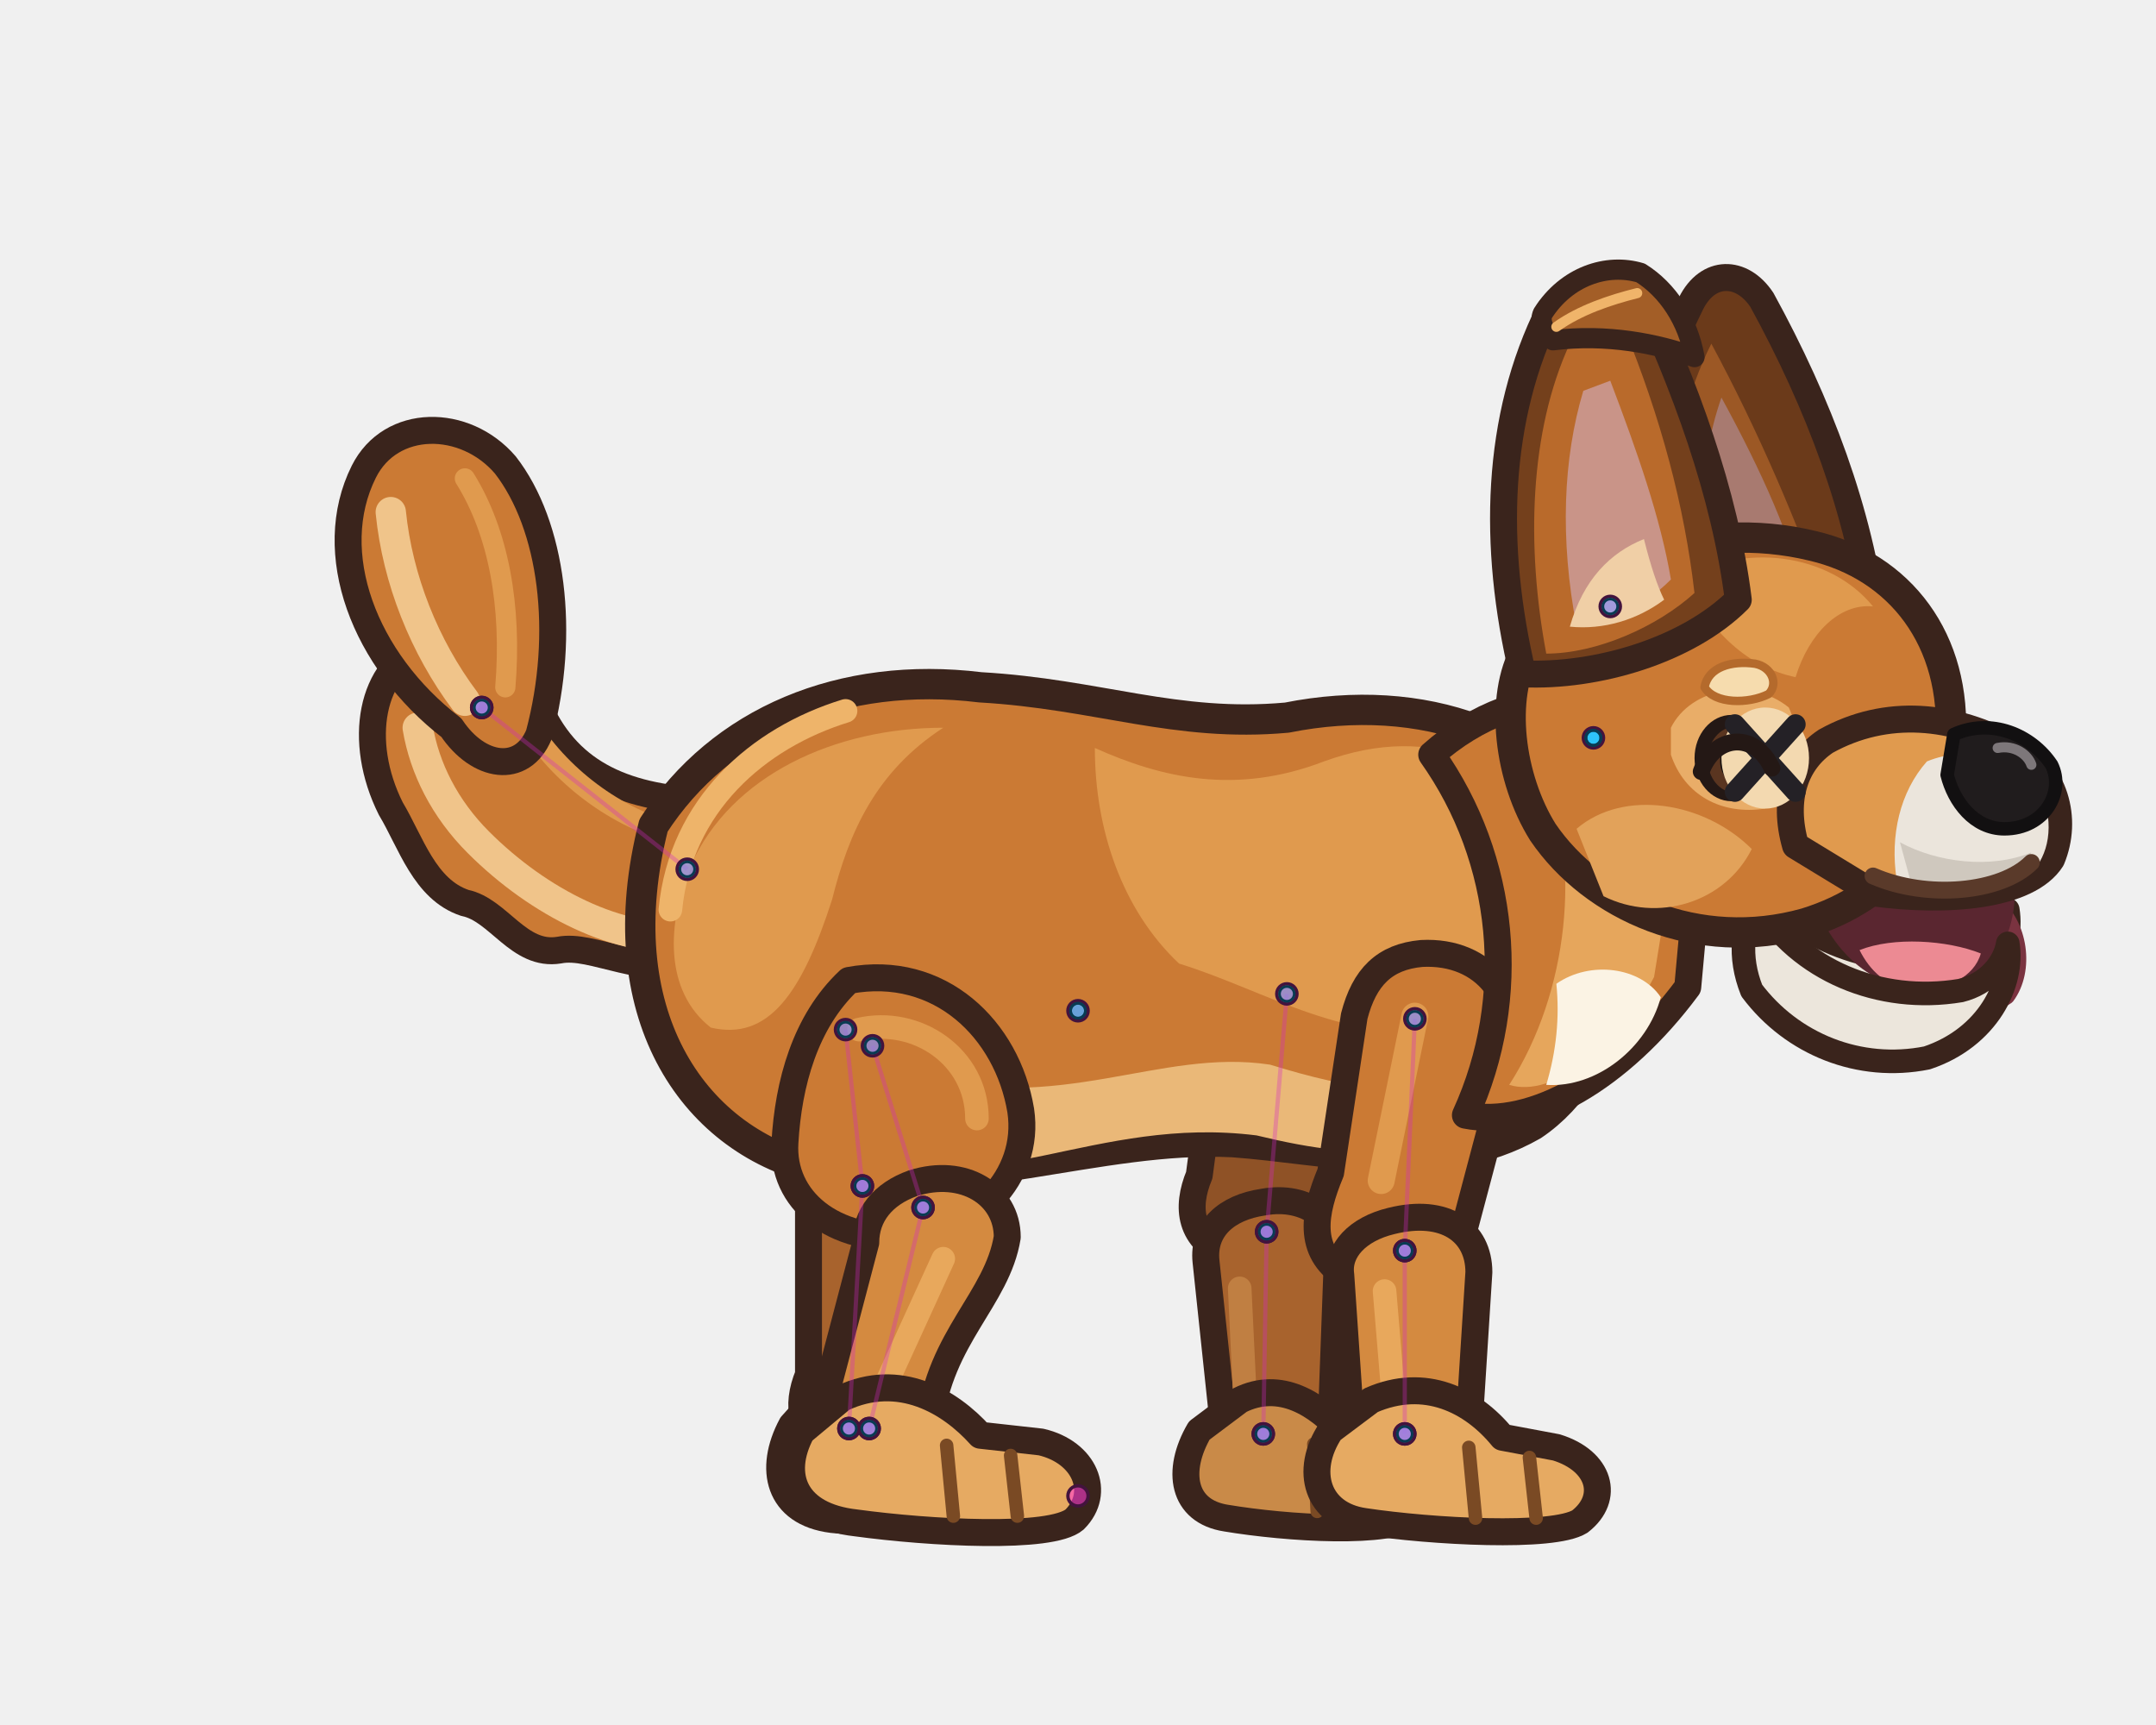
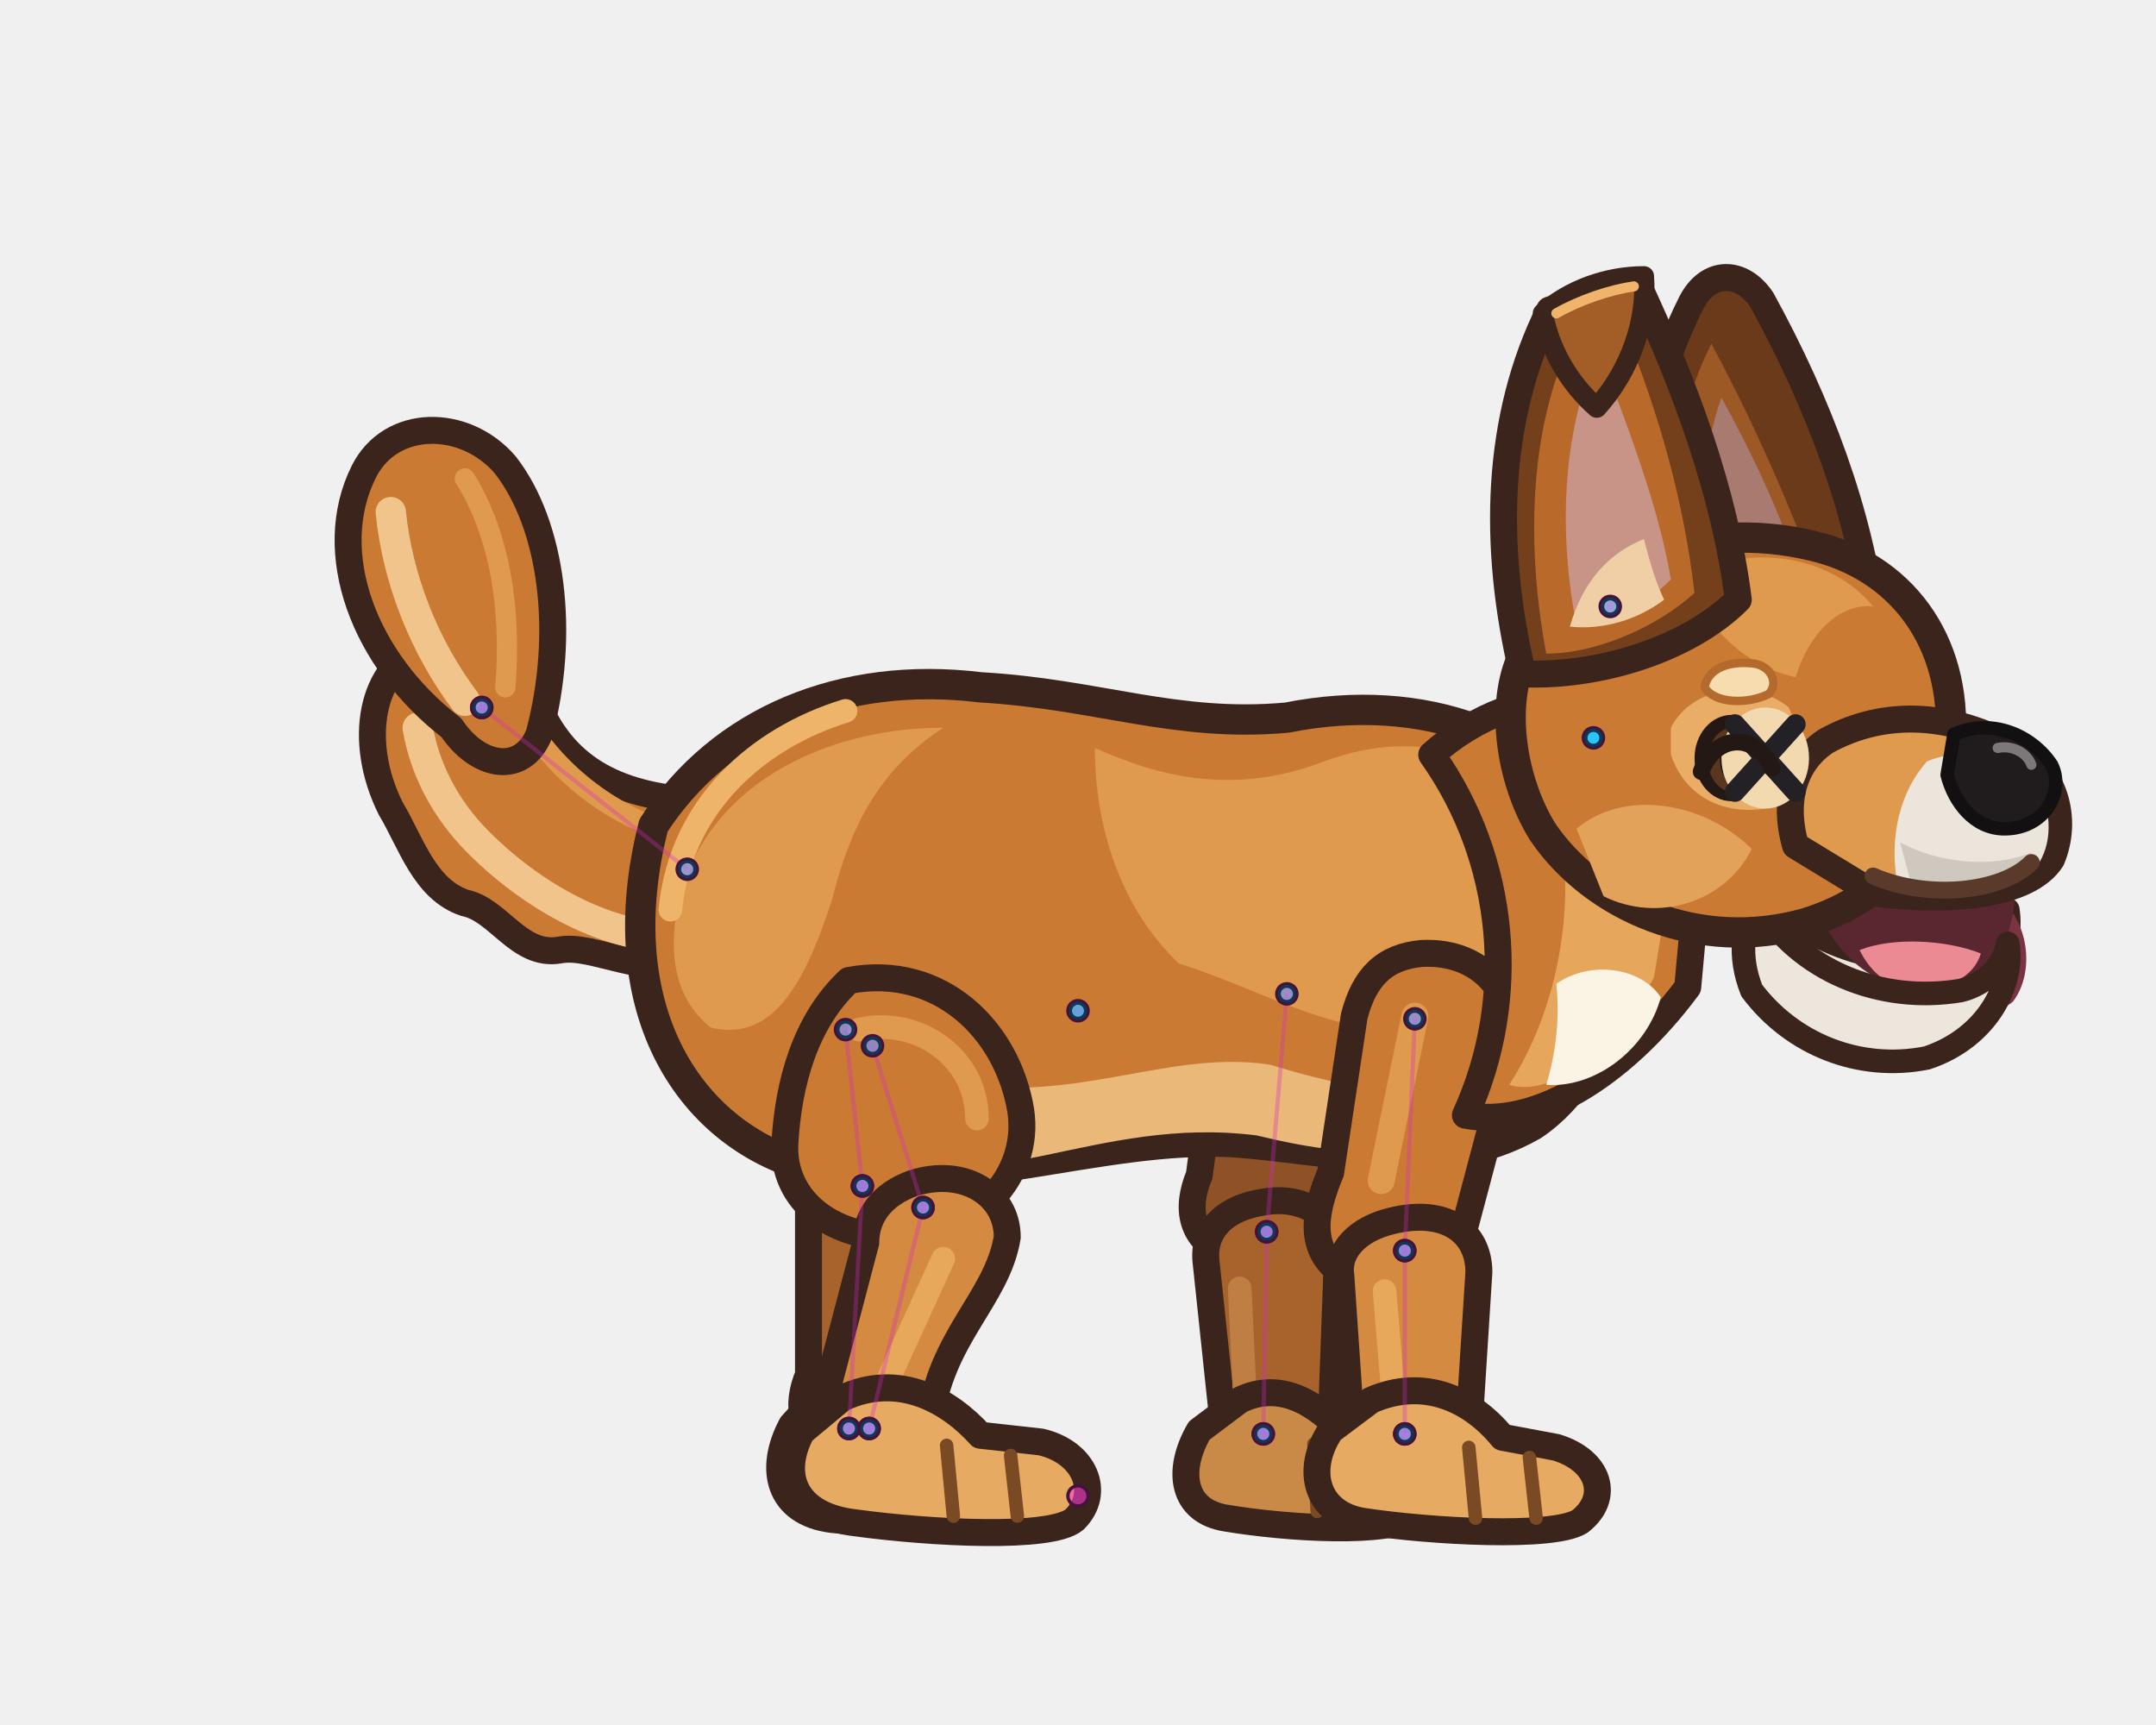
<svg xmlns="http://www.w3.org/2000/svg" width="640mm" height="512mm" viewBox="0 0 640 512" data-character-design="dog-honey-side-v1">
  <g id="dog-honey-side">
    <g id="tail-base" data-rig-part="tail_base" data-rig-bone="tail_base" data-rig-z="1">
      <path d="M212 286 C190 290 176 280 166 282 C154 284 148 270 138 268 C126 264 122 250 116 240 C106 220 110 198 126 192 C144 186 156 200 162 214 C172 232 190 238 216 238 Z" fill="#cb7a34" stroke="#3a241c" stroke-width="8" stroke-linejoin="round" />
      <path d="M204 278 C184 280 160 268 142 250 C132 240 126 228 124 216" fill="none" stroke="#f0c48a" stroke-width="9" stroke-linecap="round" />
      <path d="M196 246 C178 240 162 226 154 210" fill="none" stroke="#e09a4e" stroke-width="6" stroke-linecap="round" />
    </g>
    <g id="tail-tip" data-rig-part="tail_tip" data-rig-bone="tail_tip" data-rig-z="2">
      <path d="M134 216 C108 196 96 164 108 140 C116 124 138 124 150 138 C164 156 168 188 160 218 C155 230 142 228 134 216 Z" fill="#cb7a34" stroke="#3a241c" stroke-width="8" stroke-linejoin="round" />
      <path d="M116 152 C118 172 126 192 138 208" fill="none" stroke="#f0c48a" stroke-width="9" stroke-linecap="round" />
      <path d="M138 142 C148 158 152 180 150 204" fill="none" stroke="#e09a4e" stroke-width="6" stroke-linecap="round" />
    </g>
    <g id="far-hind-upper" data-rig-part="far_hind_upper" data-rig-bone="far_hind_upper" data-rig-z="5">
      <path d="M264 294 C276 304.8 282 321.6 280 338.4 C279 351.2 267 361.6 252 360.8 C238 358.4 232 348 235 336 L237 309.6 Z" fill="#8f5226" stroke="#3a241c" stroke-width="8" stroke-linejoin="round" />
    </g>
    <g id="far-hind-lower" data-rig-part="far_hind_lower" data-rig-bone="far_hind_lower" data-rig-z="6">
      <path d="M257 343.2 C267 340.8 278 347.2 280 356.8 L269 418.4 C267 428 255 433.6 246 428.8 C238 425.6 236 417.6 240 408 L240 356.8 C240 349.6 247 344 257 343.2 Z" fill="#a8632d" stroke="#3a241c" stroke-width="8" stroke-linejoin="round" />
    </g>
    <g id="far-hind-paw" data-rig-part="far_hind_paw" data-rig-bone="far_hind_paw" data-rig-z="7">
      <path d="M244 413 C257 406 268 412 275 422 L291 427 C301 430 305 441 299 449 C291 455 267 453 247 451 C231 449 228 436 235 423 Z" fill="#c98a48" stroke="#3a241c" stroke-width="8" stroke-linejoin="round" />
      <path d="M271 429 L273 448 M286 433 L289 448" fill="none" stroke="#7a4a24" stroke-width="4" stroke-linecap="round" />
    </g>
    <g id="far-fore-upper" data-rig-part="far_fore_upper" data-rig-bone="far_fore_upper" data-rig-z="8">
      <path d="M389 282 C401 284 408 295 407 308.8 L396 359.2 C393 372.8 377 379.2 365 372.8 C353 368 352 358.4 356 348.8 L363 296 Z" fill="#8f5226" stroke="#3a241c" stroke-width="8" stroke-linejoin="round" />
    </g>
    <g id="far-fore-lower" data-rig-part="far_fore_lower" data-rig-bone="far_fore_lower" data-rig-z="9">
      <path d="M375 356.8 C388 354.4 398 362.4 397 372.8 L395 427.2 C394 436.8 385 441.6 374 440 C363 438.4 360 431.2 363 421.6 L358 374.4 C357 364.8 364 358.4 375 356.8 Z" fill="#a8632d" stroke="#3a241c" stroke-width="8" stroke-linejoin="round" />
      <path d="M368 382.4 L370 424" fill="none" stroke="#c07f42" stroke-width="7" stroke-linecap="round" />
    </g>
    <g id="far-fore-paw" data-rig-part="far_fore_paw" data-rig-bone="far_fore_paw" data-rig-z="10">
      <path d="M368 415.6 C380 409.6 391 416.6 399 425.6 L411 427.6 C421 429.6 427 440.6 420 449.6 C413 455.6 382 453.6 364 450.6 C351 448.6 349 436.6 356 424.6 Z" fill="#c98a48" stroke="#3a241c" stroke-width="8" stroke-linejoin="round" />
      <path d="M390 428.6 L391 448.6 M404 431.6 L406 448.6" fill="none" stroke="#7a4a24" stroke-width="4" stroke-linecap="round" />
    </g>
    <g id="body" data-rig-part="body" data-rig-bone="body" data-rig-z="20">
      <path d="M194 245 C214 214 250 199 291 204 C326 206 349 216 382 213 C422 205 460 218 477 250 C490 276 479 318 455 334 C427 350 394 341 366 339 C326 337 285 355 242 347 C205 338 180 300 194 245 Z" fill="#cb7a34" stroke="#3a241c" stroke-width="9" stroke-linejoin="round" />
      <path d="M205 257 C217 230 248 216 280 216 C260 229 252 247 247 267 C238 295 228 309 211 305 C197 294 198 274 205 257 Z" fill="#e09a4e" />
      <path d="M325 222 C345 231 367 236 393 226 C426 214 451 227 464 252 C465 277 452 293 431 305 C401 311 376 294 350 286 C333 270 325 246 325 222 Z" fill="#e09a4e" />
      <path d="M271 319 C315 331 344 311 377 316 C400 323 425 329 451 314 C433 346 406 345 373 337 C325 331 293 357 251 343 Z" fill="#eab878" />
      <path d="M199 270 C202 239 225 219 251 211" fill="none" stroke="#eeb46a" stroke-width="7" stroke-linecap="round" />
    </g>
    <g id="near-hind-upper" data-rig-part="near_hind_upper" data-rig-bone="near_hind_upper" data-rig-z="30">
      <path d="M252 291 C279 286 299 305.6 303 329.6 C306 349.6 289 365.6 270 367.2 C247 368.8 232 356 233 339.2 C234 321.6 239 303.2 252 291 Z" fill="#cb7a34" stroke="#3a241c" stroke-width="8" stroke-linejoin="round" />
      <path d="M255 305.6 C272 301.6 290 313.6 290 332" fill="none" stroke="#e09a4e" stroke-width="7" stroke-linecap="round" />
    </g>
    <g id="near-hind-lower" data-rig-part="near_hind_lower" data-rig-bone="near_hind_lower" data-rig-z="31">
      <path d="M271 351.2 C286 346.4 299 354.4 299 367.2 C296 385.6 279 396.8 276 422.4 C275 432.8 266 439.2 254 436 C242 432.8 240 424 245 414.4 L257 368.8 C257 360.8 262 354.4 271 351.2 Z" fill="#d48a40" stroke="#3a241c" stroke-width="8" stroke-linejoin="round" />
      <path d="M280 373.6 L261 415.2" fill="none" stroke="#e8a85c" stroke-width="7" stroke-linecap="round" />
    </g>
    <g id="near-hind-paw" data-rig-part="near_hind_paw" data-rig-bone="near_hind_paw" data-rig-z="32">
      <path d="M250 415 C267 407 282 416 291 426 L309 428 C322 431 327 443 319 451 C312 457 276 455 254 452 C236 450 231 438 238 425 Z" fill="#e6aa62" stroke="#3a241c" stroke-width="8" stroke-linejoin="round" />
      <path d="M281 429 L283 450 M300 432 L302 450" fill="none" stroke="#7a4a24" stroke-width="4" stroke-linecap="round" />
    </g>
    <g id="near-fore-upper" data-rig-part="near_fore_upper" data-rig-bone="near_fore_upper" data-rig-z="33">
      <path d="M422 283 C441 282 452 297 448 314.4 L434 367.2 C431 380 413 386.4 399 378.4 C388 371.2 390 360 395 348 L402 301.6 C405 290 411 284 422 283 Z" fill="#cb7a34" stroke="#3a241c" stroke-width="8" stroke-linejoin="round" />
      <path d="M420 301.6 L410 350.4" fill="none" stroke="#e09a4e" stroke-width="8" stroke-linecap="round" />
    </g>
    <g id="near-fore-lower" data-rig-part="near_fore_lower" data-rig-bone="near_fore_lower" data-rig-z="34">
      <path d="M413 362.4 C429 358.4 439 365.6 439 377.6 L436 424.8 C436 436 428 442.4 414 440.8 C402 440 397 432.8 401 422.4 L398 378.4 C397 371.2 403 364.8 413 362.4 Z" fill="#d48a40" stroke="#3a241c" stroke-width="8" stroke-linejoin="round" />
      <path d="M411 383.2 L414 419.2" fill="none" stroke="#e8a85c" stroke-width="7" stroke-linecap="round" />
    </g>
    <g id="near-fore-paw" data-rig-part="near_fore_paw" data-rig-bone="near_fore_paw" data-rig-z="35">
      <path d="M407 415.6 C423 408.6 437 415.6 446 426.6 L462 429.6 C475 433.6 478 444.6 469 451.6 C461 456.6 425 454.6 405 451.6 C391 449.6 387 436.6 395 424.6 Z" fill="#e6aa62" stroke="#3a241c" stroke-width="8" stroke-linejoin="round" />
      <path d="M436 429.6 L438 450.6 M454 432.6 L456 450.6" fill="none" stroke="#7a4a24" stroke-width="4" stroke-linecap="round" />
    </g>
    <g id="neck" data-rig-part="neck" data-rig-bone="body" data-rig-z="38">
      <path d="M425 224 C452 200 486 203 507 227 L501 293 C481 320 455 335 435 331 C451 296 447 255 425 224 Z" fill="#cb7a34" stroke="#3a241c" stroke-width="8" stroke-linejoin="round" />
      <path d="M459 230 C473 229 488 237 497 253 L491 290 C480 311 461 326 448 322 C466 294 469 256 459 230 Z" fill="#e6a65c" />
      <path d="M462 292 C472 285 487 287 493 296 C489 311 474 323 459 322 C462 312 463 302 462 292 Z" fill="#fbf3e4" />
    </g>
    <g id="rest-mouth" data-rig-part="rest_mouth" data-rig-bone="head" data-rig-z="39">
      <path d="M540 260 C556 268 578 270 598 262 C596 274 588 282 578 284 C560 286 546 278 538 266 Z" fill="#5a2630" />
      <path d="M522 264 C536 280 558 288 582 284 C590 282 595 276 596 270 C598 282 590 298 572 304 C552 308 532 302 520 288 C516 280 517 270 522 264 Z" fill="#ece6dc" stroke="#3a241c" stroke-width="7" stroke-linejoin="round" />
      <path d="M554 270 C566 272 582 272 592 268 C600 274 602 288 596 296 C589 301 581 296 580 286 C572 284 562 280 554 274 Z" fill="#ec8a93" stroke="#7a3340" stroke-width="4" stroke-linejoin="round" />
      <path d="M566 275 C576 277 585 280 590 288" fill="none" stroke="#c9606e" stroke-width="3" stroke-linecap="round" />
    </g>
    <g id="bark-mouth" data-rig-part="bark_mouth" data-rig-bone="head" data-rig-z="39">
      <path d="M540 260 C556 268 578 270 598 262 C599 278 591 290 578 294 C558 296 544 284 538 266 Z" fill="#5a2630" />
      <path d="M552 282 C562 278 578 279 588 283 C586 290 578 294 568 294 C560 293 555 288 552 282 Z" fill="#ec8a93" />
      <path d="M522 268 C534 288 558 298 582 294 C590 292 595 286 596 280 C598 292 590 308 572 314 C552 318 532 310 520 294 C516 284 517 274 522 268 Z" fill="#ece6dc" stroke="#3a241c" stroke-width="7" stroke-linejoin="round" />
    </g>
    <g id="head" data-rig-part="head" data-rig-bone="head" data-rig-z="40">
      <path d="M492 206 C482 166 484 126 502 90 C507 80 517 80 523 89 C540 120 552 152 556 184 C541 199 514 207 492 206 Z" fill="#6b3a1a" stroke="#3a241c" stroke-width="8" stroke-linejoin="round" />
      <path d="M499 200 C492 166 494 130 508 102 C522 128 534 156 543 182 C532 192 514 200 499 200 Z" fill="#9c5825" />
      <path d="M508 192 C503 164 504 138 511 118 C523 140 532 160 536 178 C528 186 518 191 508 192 Z" fill="#a87a70" />
      <path d="M453 193 C468 166 505 154 538 162 C564 168 581 190 579 220 C577 246 562 266 536 274 C504 283 473 269 458 247 C448 231 445 207 453 193 Z" fill="#cb7a34" stroke="#3a241c" stroke-width="9" stroke-linejoin="round" />
      <path d="M500 172 C517 161 543 164 556 180 C546 179 537 188 533 201 C519 198 508 188 500 172 Z" fill="#e09a4e" />
      <path d="M496 216 C502 204 520 201 531 210 C536 221 533 234 524 240 C511 242 500 236 496 224 Z" fill="#e9ad68" />
      <path d="M506 204 C507 198 514 196 521 197 C526 198 528 203 525 206 C519 209 509 209 506 204 Z" fill="#f6dcae" stroke="#b46a2c" stroke-width="2.5" stroke-linejoin="round" />
      <path d="M468 246 C482 234 506 238 520 252 C512 268 492 274 476 266 Z" fill="#e2a25a" />
      <path d="M542 220 C560 210 580 212 598 222 C610 229 614 243 609 255 C602 266 578 268 556 265 L533 251 C529 237 533 226 542 220 Z" fill="#e09a4e" stroke="#3a241c" stroke-width="8" stroke-linejoin="round" />
      <path d="M572 226 C584 221 598 225 606 235 C610 245 608 254 603 259 C591 265 575 265 563 261 C561 248 564 235 572 226 Z" fill="#ebe5dc" />
      <path d="M564 250 C575 256 591 258 603 253 C599 261 584 265 567 261 Z" fill="#cfc8be" />
      <path d="M556 260 C572 267 594 265 603 256" fill="none" stroke="#5a3a2a" stroke-width="5" stroke-linecap="round" />
      <path d="M580 218 C591 213 603 218 609 227 C613 235 607 246 595 246 C586 246 580 238 578 230 Z" fill="#201c1d" stroke="#121011" stroke-width="4" stroke-linejoin="round" />
      <path d="M593 222 C598 221 602 224 603 227" fill="none" stroke="#7d777a" stroke-width="3" stroke-linecap="round" />
    </g>
    <g id="eye-open" data-rig-part="eye_open" data-rig-bone="head" data-rig-z="41">
      <ellipse cx="514" cy="225" rx="10.98" ry="12.81" fill="#241815" />
      <ellipse cx="515" cy="225.5" rx="8.052" ry="9.76" fill="#5a3520" />
      <ellipse cx="515.5" cy="226" rx="4.88" ry="6.344" fill="#17110f" />
      <circle cx="518.88" cy="220.73" r="2.928" fill="#ffffff" />
    </g>
    <g id="eye-x" data-rig-part="eye_x" data-rig-bone="head" data-rig-z="41">
      <ellipse cx="524" cy="225" rx="13" ry="15" fill="#f3d9b0" />
      <path d="M515 215 L533 235 M533 215 L515 235" fill="none" stroke="#242126" stroke-width="6" stroke-linecap="round" />
    </g>
    <g id="eye-happy" data-rig-part="eye_happy" data-rig-bone="head" data-rig-z="41">
      <path d="M505 229 C509 218 521 217 526 228" fill="none" stroke="#241815" stroke-width="5" stroke-linecap="round" />
    </g>
    <g id="ear" data-rig-part="ear" data-rig-bone="ear" data-rig-z="42">
      <path d="M452 200 C443 162 444 124 460 92 L486 84 C500 114 512 146 516 178 C501 193 474 201 452 200 Z" fill="#74401c" stroke="#3a241c" stroke-width="8" stroke-linejoin="round" />
      <path d="M459 194 C453 162 454 128 466 102 L482 97 C493 124 500 150 503 176 C492 186 474 194 459 194 Z" fill="#b96a2b" />
      <path d="M468 186 C463 160 464 136 470 116 L478 113 C486 134 493 154 496 172 C488 180 478 185 468 186 Z" fill="#c99488" />
      <path d="M466 186 C470 172 478 164 488 160 C490 168 492 174 494 178 C486 184 476 187 466 186 Z" fill="#f0cfa6" />
-       <path d="M458 93 C465 82 477 78 487 81 C495 86 501 95 503 106 C492 102 477 99 461 101 C458 98 457 95 458 93 Z" fill="#a35e27" stroke="#3a241c" stroke-width="6" stroke-linejoin="round" />
-       <path d="M462 97 C469 92 478 89 486 87" fill="none" stroke="#f0b46a" stroke-width="3" stroke-linecap="round" />
+       <path d="M458 93 C466 86 477 82 488 82 C489 95 484 110 474 121 C466 114 460 104 458 93 Z" fill="#a35e27" stroke="#3a241c" stroke-width="6" stroke-linejoin="round" />
+       <path d="M462 93 C469 89 478 86 485 85" fill="none" stroke="#f0b46a" stroke-width="3" stroke-linecap="round" />
    </g>
  </g>
  <g id="ambition-rig-markers" data-rig-editor-layer="true">
    <g id="ambition-rig-markers-side" data-rig-view="side">
      <line id="ambition-rig-side-guide-tail_base" data-rig-bone-guide="tail_base" x1="204" y1="258" x2="143" y2="210" stroke="#d226c6" stroke-width="1.25" stroke-opacity="0.32" />
      <line id="ambition-rig-side-guide-far_hind_upper" data-rig-bone-guide="far_hind_upper" x1="251" y1="305.6" x2="256" y2="352" stroke="#d226c6" stroke-width="1.25" stroke-opacity="0.32" />
      <line id="ambition-rig-side-guide-far_hind_lower" data-rig-bone-guide="far_hind_lower" x1="256" y1="352" x2="252" y2="424" stroke="#d226c6" stroke-width="1.25" stroke-opacity="0.32" />
      <line id="ambition-rig-side-guide-far_fore_upper" data-rig-bone-guide="far_fore_upper" x1="382" y1="295" x2="376" y2="365.6" stroke="#d226c6" stroke-width="1.25" stroke-opacity="0.32" />
      <line id="ambition-rig-side-guide-far_fore_lower" data-rig-bone-guide="far_fore_lower" x1="376" y1="365.6" x2="375" y2="425.6" stroke="#d226c6" stroke-width="1.25" stroke-opacity="0.32" />
      <line id="ambition-rig-side-guide-near_hind_upper" data-rig-bone-guide="near_hind_upper" x1="259" y1="310.4" x2="274" y2="358.4" stroke="#d226c6" stroke-width="1.25" stroke-opacity="0.32" />
      <line id="ambition-rig-side-guide-near_hind_lower" data-rig-bone-guide="near_hind_lower" x1="274" y1="358.4" x2="258" y2="424" stroke="#d226c6" stroke-width="1.25" stroke-opacity="0.32" />
      <line id="ambition-rig-side-guide-near_fore_upper" data-rig-bone-guide="near_fore_upper" x1="420" y1="302.4" x2="417" y2="371.2" stroke="#d226c6" stroke-width="1.25" stroke-opacity="0.32" />
      <line id="ambition-rig-side-guide-near_fore_lower" data-rig-bone-guide="near_fore_lower" x1="417" y1="371.2" x2="417" y2="425.6" stroke="#d226c6" stroke-width="1.25" stroke-opacity="0.32" />
      <circle id="ambition-rig-side-joint-body_pivot" data-rig-joint="body_pivot" cx="320" cy="300" r="3" fill="#ff3bd4" fill-opacity="0.58" stroke="#43133d" stroke-width="1" />
      <circle id="ambition-rig-side-joint-ear_pivot" data-rig-joint="ear_pivot" cx="478" cy="180" r="3" fill="#ff3bd4" fill-opacity="0.58" stroke="#43133d" stroke-width="1" />
      <circle id="ambition-rig-side-joint-far_fore_lower_pivot" data-rig-joint="far_fore_lower_pivot" cx="376" cy="365.6" r="3" fill="#ff3bd4" fill-opacity="0.58" stroke="#43133d" stroke-width="1" />
      <circle id="ambition-rig-side-joint-far_fore_lower_tip" data-rig-joint="far_fore_lower_tip" cx="375" cy="425.6" r="3" fill="#ff3bd4" fill-opacity="0.58" stroke="#43133d" stroke-width="1" />
      <circle id="ambition-rig-side-joint-far_fore_paw_pivot" data-rig-joint="far_fore_paw_pivot" cx="375" cy="425.6" r="3" fill="#ff3bd4" fill-opacity="0.58" stroke="#43133d" stroke-width="1" />
      <circle id="ambition-rig-side-joint-far_fore_upper_pivot" data-rig-joint="far_fore_upper_pivot" cx="382" cy="295" r="3" fill="#ff3bd4" fill-opacity="0.58" stroke="#43133d" stroke-width="1" />
      <circle id="ambition-rig-side-joint-far_fore_upper_tip" data-rig-joint="far_fore_upper_tip" cx="376" cy="365.6" r="3" fill="#ff3bd4" fill-opacity="0.58" stroke="#43133d" stroke-width="1" />
      <circle id="ambition-rig-side-joint-far_hind_lower_pivot" data-rig-joint="far_hind_lower_pivot" cx="256" cy="352" r="3" fill="#ff3bd4" fill-opacity="0.58" stroke="#43133d" stroke-width="1" />
      <circle id="ambition-rig-side-joint-far_hind_lower_tip" data-rig-joint="far_hind_lower_tip" cx="252" cy="424" r="3" fill="#ff3bd4" fill-opacity="0.58" stroke="#43133d" stroke-width="1" />
      <circle id="ambition-rig-side-joint-far_hind_paw_pivot" data-rig-joint="far_hind_paw_pivot" cx="252" cy="424" r="3" fill="#ff3bd4" fill-opacity="0.58" stroke="#43133d" stroke-width="1" />
      <circle id="ambition-rig-side-joint-far_hind_upper_pivot" data-rig-joint="far_hind_upper_pivot" cx="251" cy="305.6" r="3" fill="#ff3bd4" fill-opacity="0.58" stroke="#43133d" stroke-width="1" />
      <circle id="ambition-rig-side-joint-far_hind_upper_tip" data-rig-joint="far_hind_upper_tip" cx="256" cy="352" r="3" fill="#ff3bd4" fill-opacity="0.58" stroke="#43133d" stroke-width="1" />
      <circle id="ambition-rig-side-joint-near_fore_lower_pivot" data-rig-joint="near_fore_lower_pivot" cx="417" cy="371.2" r="3" fill="#ff3bd4" fill-opacity="0.58" stroke="#43133d" stroke-width="1" />
      <circle id="ambition-rig-side-joint-near_fore_lower_tip" data-rig-joint="near_fore_lower_tip" cx="417" cy="425.6" r="3" fill="#ff3bd4" fill-opacity="0.58" stroke="#43133d" stroke-width="1" />
      <circle id="ambition-rig-side-joint-near_fore_paw_pivot" data-rig-joint="near_fore_paw_pivot" cx="417" cy="425.6" r="3" fill="#ff3bd4" fill-opacity="0.58" stroke="#43133d" stroke-width="1" />
      <circle id="ambition-rig-side-joint-near_fore_upper_pivot" data-rig-joint="near_fore_upper_pivot" cx="420" cy="302.4" r="3" fill="#ff3bd4" fill-opacity="0.58" stroke="#43133d" stroke-width="1" />
      <circle id="ambition-rig-side-joint-near_fore_upper_tip" data-rig-joint="near_fore_upper_tip" cx="417" cy="371.2" r="3" fill="#ff3bd4" fill-opacity="0.58" stroke="#43133d" stroke-width="1" />
      <circle id="ambition-rig-side-joint-near_hind_lower_pivot" data-rig-joint="near_hind_lower_pivot" cx="274" cy="358.4" r="3" fill="#ff3bd4" fill-opacity="0.58" stroke="#43133d" stroke-width="1" />
      <circle id="ambition-rig-side-joint-near_hind_lower_tip" data-rig-joint="near_hind_lower_tip" cx="258" cy="424" r="3" fill="#ff3bd4" fill-opacity="0.58" stroke="#43133d" stroke-width="1" />
      <circle id="ambition-rig-side-joint-near_hind_paw_pivot" data-rig-joint="near_hind_paw_pivot" cx="258" cy="424" r="3" fill="#ff3bd4" fill-opacity="0.58" stroke="#43133d" stroke-width="1" />
      <circle id="ambition-rig-side-joint-near_hind_upper_pivot" data-rig-joint="near_hind_upper_pivot" cx="259" cy="310.4" r="3" fill="#ff3bd4" fill-opacity="0.58" stroke="#43133d" stroke-width="1" />
      <circle id="ambition-rig-side-joint-near_hind_upper_tip" data-rig-joint="near_hind_upper_tip" cx="274" cy="358.4" r="3" fill="#ff3bd4" fill-opacity="0.58" stroke="#43133d" stroke-width="1" />
      <circle id="ambition-rig-side-joint-neck" data-rig-joint="neck" cx="473" cy="219" r="3" fill="#ff3bd4" fill-opacity="0.58" stroke="#43133d" stroke-width="1" />
      <circle id="ambition-rig-side-joint-rig_root" data-rig-joint="rig_root" cx="320" cy="444" r="3" fill="#ff3bd4" fill-opacity="0.58" stroke="#43133d" stroke-width="1" />
      <circle id="ambition-rig-side-joint-tail_base_pivot" data-rig-joint="tail_base_pivot" cx="204" cy="258" r="3" fill="#ff3bd4" fill-opacity="0.58" stroke="#43133d" stroke-width="1" />
      <circle id="ambition-rig-side-joint-tail_base_tip" data-rig-joint="tail_base_tip" cx="143" cy="210" r="3" fill="#ff3bd4" fill-opacity="0.58" stroke="#43133d" stroke-width="1" />
      <circle id="ambition-rig-side-joint-tail_tip_pivot" data-rig-joint="tail_tip_pivot" cx="143" cy="210" r="3" fill="#ff3bd4" fill-opacity="0.58" stroke="#43133d" stroke-width="1" />
      <circle id="ambition-rig-side-bind-body" data-rig-bind-pivot="body" cx="320" cy="300" r="2.2" fill="#28c8ff" fill-opacity="0.42" stroke="#093b52" stroke-width="0.8" />
      <circle id="ambition-rig-side-bind-tail_base" data-rig-bind-pivot="tail_base" cx="204" cy="258" r="2.2" fill="#28c8ff" fill-opacity="0.42" stroke="#093b52" stroke-width="0.8" />
      <circle id="ambition-rig-side-bind-tail_tip" data-rig-bind-pivot="tail_tip" cx="143" cy="210" r="2.2" fill="#28c8ff" fill-opacity="0.42" stroke="#093b52" stroke-width="0.8" />
      <circle id="ambition-rig-side-bind-far_hind_upper" data-rig-bind-pivot="far_hind_upper" cx="251" cy="305.6" r="2.2" fill="#28c8ff" fill-opacity="0.42" stroke="#093b52" stroke-width="0.8" />
      <circle id="ambition-rig-side-bind-far_hind_lower" data-rig-bind-pivot="far_hind_lower" cx="256" cy="352" r="2.2" fill="#28c8ff" fill-opacity="0.42" stroke="#093b52" stroke-width="0.8" />
      <circle id="ambition-rig-side-bind-far_hind_paw" data-rig-bind-pivot="far_hind_paw" cx="252" cy="424" r="2.2" fill="#28c8ff" fill-opacity="0.42" stroke="#093b52" stroke-width="0.8" />
      <circle id="ambition-rig-side-bind-far_fore_upper" data-rig-bind-pivot="far_fore_upper" cx="382" cy="295" r="2.2" fill="#28c8ff" fill-opacity="0.42" stroke="#093b52" stroke-width="0.8" />
      <circle id="ambition-rig-side-bind-far_fore_lower" data-rig-bind-pivot="far_fore_lower" cx="376" cy="365.6" r="2.2" fill="#28c8ff" fill-opacity="0.42" stroke="#093b52" stroke-width="0.8" />
      <circle id="ambition-rig-side-bind-far_fore_paw" data-rig-bind-pivot="far_fore_paw" cx="375" cy="425.6" r="2.2" fill="#28c8ff" fill-opacity="0.42" stroke="#093b52" stroke-width="0.8" />
      <circle id="ambition-rig-side-bind-near_hind_upper" data-rig-bind-pivot="near_hind_upper" cx="259" cy="310.4" r="2.2" fill="#28c8ff" fill-opacity="0.42" stroke="#093b52" stroke-width="0.8" />
      <circle id="ambition-rig-side-bind-near_hind_lower" data-rig-bind-pivot="near_hind_lower" cx="274" cy="358.4" r="2.2" fill="#28c8ff" fill-opacity="0.42" stroke="#093b52" stroke-width="0.8" />
      <circle id="ambition-rig-side-bind-near_hind_paw" data-rig-bind-pivot="near_hind_paw" cx="258" cy="424" r="2.2" fill="#28c8ff" fill-opacity="0.42" stroke="#093b52" stroke-width="0.8" />
      <circle id="ambition-rig-side-bind-near_fore_upper" data-rig-bind-pivot="near_fore_upper" cx="420" cy="302.4" r="2.2" fill="#28c8ff" fill-opacity="0.42" stroke="#093b52" stroke-width="0.8" />
      <circle id="ambition-rig-side-bind-near_fore_lower" data-rig-bind-pivot="near_fore_lower" cx="417" cy="371.2" r="2.2" fill="#28c8ff" fill-opacity="0.42" stroke="#093b52" stroke-width="0.8" />
      <circle id="ambition-rig-side-bind-near_fore_paw" data-rig-bind-pivot="near_fore_paw" cx="417" cy="425.6" r="2.2" fill="#28c8ff" fill-opacity="0.42" stroke="#093b52" stroke-width="0.8" />
      <circle id="ambition-rig-side-bind-head" data-rig-bind-pivot="head" cx="473" cy="219" r="2.2" fill="#28c8ff" fill-opacity="0.42" stroke="#093b52" stroke-width="0.8" />
      <circle id="ambition-rig-side-bind-ear" data-rig-bind-pivot="ear" cx="478" cy="180" r="2.2" fill="#28c8ff" fill-opacity="0.42" stroke="#093b52" stroke-width="0.8" />
      <circle id="ambition-rig-side-bind-neck" data-rig-bind-pivot="neck" cx="320" cy="300" r="2.2" fill="#28c8ff" fill-opacity="0.42" stroke="#093b52" stroke-width="0.8" />
      <circle id="ambition-rig-side-bind-eye_open" data-rig-bind-pivot="eye_open" cx="473" cy="219" r="2.2" fill="#28c8ff" fill-opacity="0.42" stroke="#093b52" stroke-width="0.8" />
      <circle id="ambition-rig-side-bind-eye_x" data-rig-bind-pivot="eye_x" cx="473" cy="219" r="2.2" fill="#28c8ff" fill-opacity="0.42" stroke="#093b52" stroke-width="0.8" />
      <circle id="ambition-rig-side-bind-eye_happy" data-rig-bind-pivot="eye_happy" cx="473" cy="219" r="2.2" fill="#28c8ff" fill-opacity="0.42" stroke="#093b52" stroke-width="0.8" />
      <circle id="ambition-rig-side-bind-rest_mouth" data-rig-bind-pivot="rest_mouth" cx="473" cy="219" r="2.2" fill="#28c8ff" fill-opacity="0.42" stroke="#093b52" stroke-width="0.8" />
      <circle id="ambition-rig-side-bind-bark_mouth" data-rig-bind-pivot="bark_mouth" cx="473" cy="219" r="2.2" fill="#28c8ff" fill-opacity="0.42" stroke="#093b52" stroke-width="0.8" />
    </g>
  </g>
</svg>
